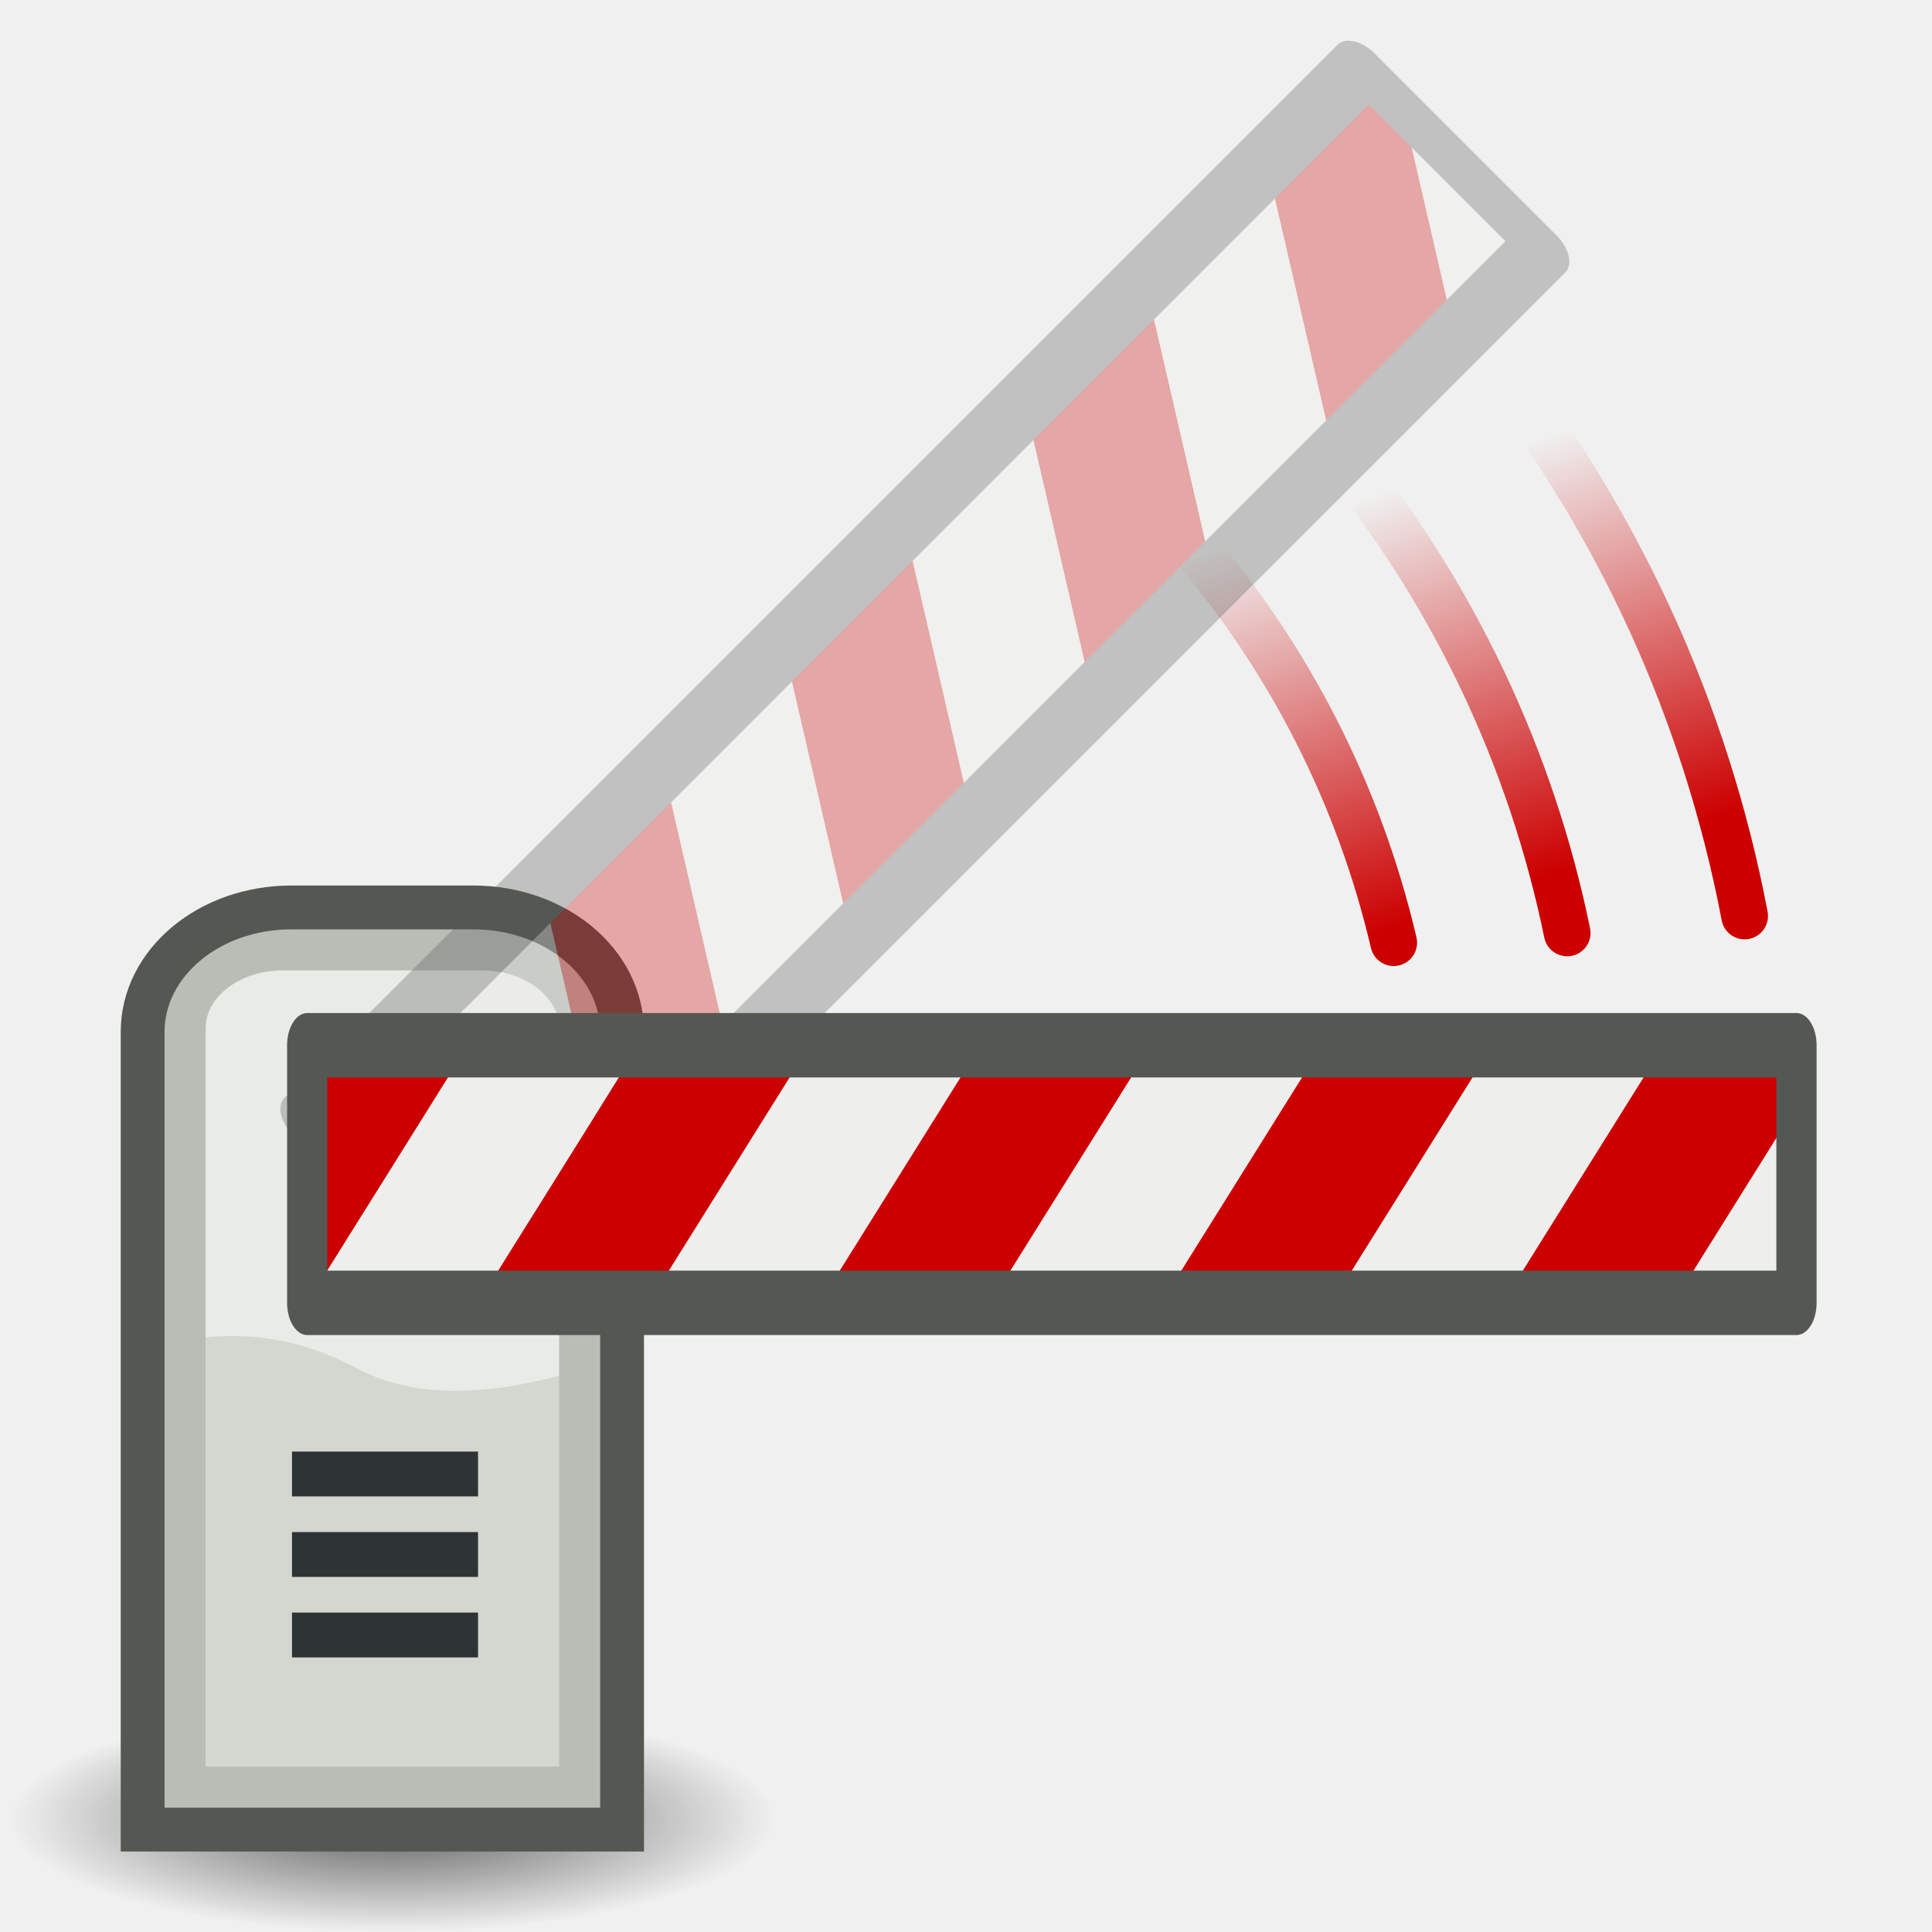
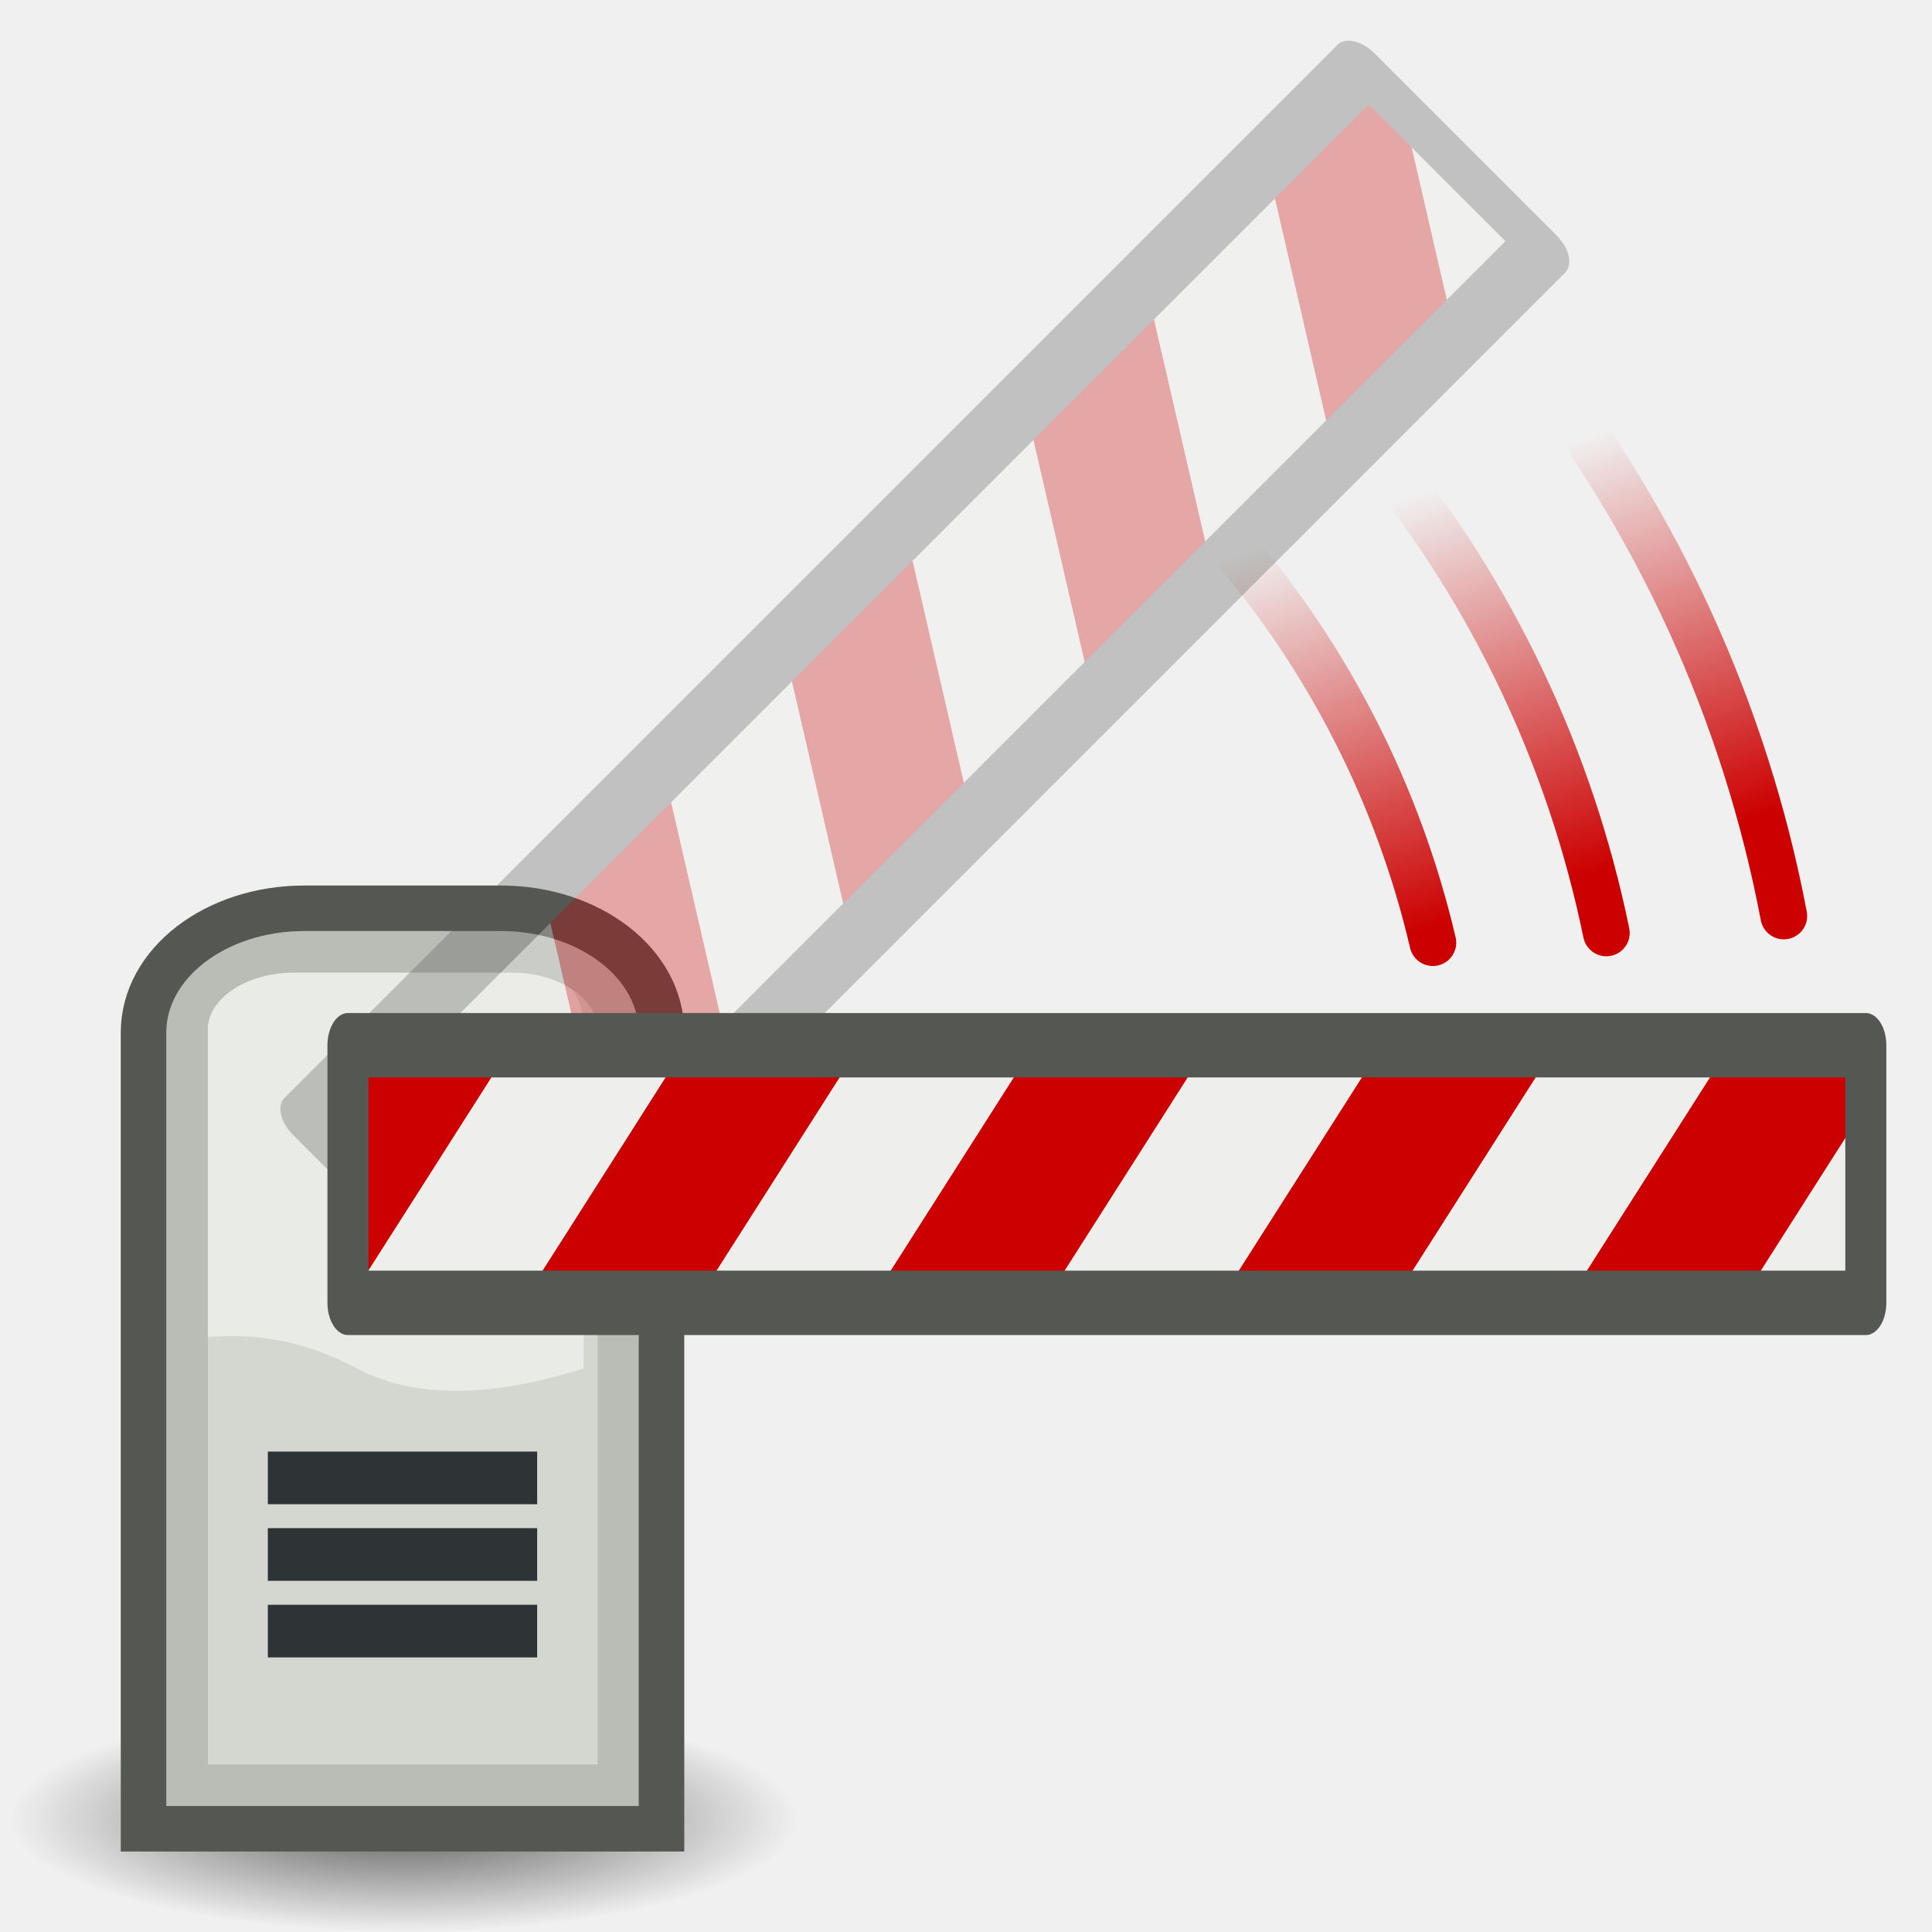
<svg xmlns="http://www.w3.org/2000/svg" xmlns:xlink="http://www.w3.org/1999/xlink" width="48" height="48" id="svg2" version="1.1">
  <defs id="defs4">
    <linearGradient id="linearGradient4045">
      <stop style="stop-color:#2e3436;stop-opacity:1;" offset="0" id="stop4047" />
      <stop style="stop-color:#2e3436;stop-opacity:0;" offset="1" id="stop4049" />
    </linearGradient>
    <linearGradient id="linearGradient3988">
      <stop style="stop-color:#cc0000;stop-opacity:1;" offset="0" id="stop3990" />
      <stop style="stop-color:#cc0000;stop-opacity:0;" offset="1" id="stop3992" />
    </linearGradient>
-     <linearGradient xlink:href="#linearGradient3988" id="linearGradient3994" x1="36.404" y1="8.156" x2="42.751" y2="18.531" gradientUnits="userSpaceOnUse" gradientTransform="matrix(0.5406695,-0.6513219,-0.6513219,-0.5406695,24.08751,1054.211)" />
+     <linearGradient xlink:href="#linearGradient3988" id="linearGradient3994" x1="36.404" y1="8.156" x2="42.751" y2="18.531" gradientUnits="userSpaceOnUse" gradientTransform="matrix(0.5406695,-0.6513219,-0.6513219,-0.5406695,25.06103,1054.211)" />
    <radialGradient xlink:href="#linearGradient4045" id="radialGradient4051" cx="9.938" cy="47.563" fx="9.938" fy="47.563" r="7.5" gradientTransform="matrix(0.8,-3.1097021e-7,6.5716317e-8,0.08545198,1.987497,42.18569)" gradientUnits="userSpaceOnUse" />
    <radialGradient gradientUnits="userSpaceOnUse" gradientTransform="matrix(4.445991,0,0,6.8665,67.25071,-104.6679)" r="8.754" fy="16.856" fx="-19.516" cy="16.856" cx="-19.516" id="radialGradient2437" xlink:href="#linearGradient2431" />
    <radialGradient gradientTransform="matrix(1.238342,0.00595485,-0.00650776,1.351272,-6.992513,-9.744842)" gradientUnits="userSpaceOnUse" r="22.376" fy="28.459" fx="26.544" cy="28.459" cx="26.544" id="radialGradient2207" xlink:href="#linearGradient2933" />
    <linearGradient id="linearGradient2933">
      <stop style="stop-color:#9cbcde;stop-opacity:1" offset="0" id="stop2935" />
      <stop style="stop-color:#204a87" offset="1" id="stop2937" />
    </linearGradient>
    <radialGradient gradientUnits="userSpaceOnUse" gradientTransform="matrix(1,0,0,0.595238,0,14.875)" r="15.75" fy="36.75" fx="25.125" cy="36.75" cx="25.125" id="radialGradient21650" xlink:href="#linearGradient21644" />
    <linearGradient id="linearGradient21644">
      <stop id="stop21646" offset="0" style="stop-color:#000000;stop-opacity:1;" />
      <stop id="stop21648" offset="1" style="stop-color:#000000;stop-opacity:0;" />
    </linearGradient>
    <linearGradient id="linearGradient2431">
      <stop id="stop2433" offset="0" style="stop-color:#ffffff;stop-opacity:1;" />
      <stop id="stop2435" offset="1" style="stop-color:#b8b8b8;stop-opacity:1;" />
    </linearGradient>
    <radialGradient xlink:href="#linearGradient21644-6" id="radialGradient4195-2" gradientUnits="userSpaceOnUse" gradientTransform="matrix(1,0,0,0.595238,0,14.875)" cx="25.125" cy="36.75" fx="25.125" fy="36.75" r="15.75" />
    <linearGradient id="linearGradient21644-6">
      <stop id="stop21646-7" offset="0" style="stop-color:#000000;stop-opacity:1;" />
      <stop id="stop21648-2" offset="1" style="stop-color:#000000;stop-opacity:0;" />
    </linearGradient>
    <radialGradient r="15.75" fy="36.75" fx="25.125" cy="36.75" cx="25.125" gradientTransform="matrix(1,0,0,0.595238,0,14.875)" gradientUnits="userSpaceOnUse" id="radialGradient4216" xlink:href="#linearGradient21644-6" />
  </defs>
  <g id="layer1" transform="translate(0,-1004.362)">
-     <path style="opacity:0.631;color:#000000;fill:url(#radialGradient4216);fill-opacity:1;fill-rule:evenodd;stroke:none;stroke-width:1;marker:none;visibility:visible;display:inline;overflow:visible" id="path21642-2" d="m 40.875,36.75 a 15.75,9.375 0 1 1 -31.5,0 15.75,9.375 0 1 1 31.5,0 z" transform="matrix(0.6031746,0,0,0.3,-5.39846,1038.525)" />
-     <path style="fill:#d3d7cf;fill-opacity:1;stroke:none" d="m 7,1027.862 5,0 c 1.385,0 2.5,0.892 2.5,2 l 0,20 -10,0 0,-20 c 0,-1.108 1.115,-2 2.5,-2 z" id="rect3763" />
+     <path style="opacity:0.631;color:#000000;fill:url(#radialGradient4216);fill-opacity:1;fill-rule:evenodd;stroke:none;stroke-width:1;marker:none;visibility:visible;display:inline;overflow:visible" id="path21642-2" d="m 40.875,36.75 c 0,5.178 -7.052,9.375 -15.75,9.375 -8.698,0 -15.75,-4.197 -15.75,-9.375 0,-5.178 7.052,-9.375 15.75,-9.375 8.698,0 15.75,4.197 15.75,9.375 z" transform="matrix(0.6209751,0,0,0.3,-5.56534,1038.525)" />
+     <path style="fill:#d3d7cf;fill-opacity:1;stroke:none" d="m 7.25,1027.862 5.5,0 c 1.524,0 2.75,0.892 2.75,2 l 0,20 -11,0 0,-20 c 0,-1.108 1.227,-2 2.75,-2 z" id="rect3763" />
    <path style="opacity:0.5;fill:#ffffff;fill-opacity:1;stroke:none" d="m 7,1027.862 c -1.385,0 -2.5,0.892 -2.5,2 l 0,7.812 c 1.618,-0.295 3.034,-0.027 4.375,0.688 1.646,0.878 3.756,0.588 5.625,0 l 0,-8.5 c 0,-1.108 -1.115,-2 -2.5,-2 l -5,0 z" id="path4001" />
-     <path style="fill:none;stroke:#babdb6;stroke-width:1.109" d="m 7.027,1027.917 4.945,0 c 1.37,0 2.473,0.887 2.473,1.99 l 0,18.901 -9.891,0 0,-18.901 c 0,-1.102 1.103,-1.99 2.473,-1.99 z" id="rect4006" />
-     <path style="fill:none;stroke:#555753;stroke-width:1.089" d="m 7.243,1026.907 4.514,0 c 2.049,0 3.698,1.379 3.698,3.093 l 0,19.818 -11.911,0 0,-19.818 c 0,-1.713 1.649,-3.093 3.698,-3.093 z" id="rect4032" />
-     <path style="fill:none;stroke:#2e3436;stroke-width:1.114px;stroke-linecap:butt;stroke-linejoin:miter;stroke-opacity:1" d="m 7.255,1040.983 4.622,0" id="path4037" />
-     <path style="fill:none;stroke:#2e3436;stroke-width:1.114px;stroke-linecap:butt;stroke-linejoin:miter;stroke-opacity:1" d="m 7.255,1042.983 4.622,0" id="path4039" />
-     <path id="path4041" d="m 7.255,1044.983 4.622,0" style="fill:none;stroke:#2e3436;stroke-width:1.114px;stroke-linecap:butt;stroke-linejoin:miter;stroke-opacity:1" />
-     <path id="path3974" style="fill:none;stroke:url(#linearGradient3994);stroke-width:1.161;stroke-linecap:round;stroke-miterlimit:4;stroke-dasharray:none" d="m 34.626,1027.782 c -0.855,-3.65 -2.576,-7.04 -5.019,-9.884 m 9.329,9.642 c -0.893,-4.343 -2.82,-8.406 -5.617,-11.846 m 10.026,11.425 c -0.961,-5.051 -3.125,-9.796 -6.309,-13.833" />
+     <path style="fill:none;stroke:#babdb6;stroke-width:1.159" d="m 7.296,1027.948 5.42,0 c 1.501,0 2.71,0.885 2.71,1.984 l 0,18.845 -10.841,0 0,-18.845 c 0,-1.099 1.209,-1.984 2.71,-1.984 z" id="rect4006" />
+     <path style="fill:none;stroke:#555753;stroke-width:1.131" d="m 7.561,1026.928 4.878,0 c 2.214,0 3.996,1.377 3.996,3.087 l 0,19.782 -12.869,0 0,-19.782 c 0,-1.71 1.782,-3.087 3.996,-3.087 z" id="rect4032" />
+     <path style="fill:none;stroke:#2e3436;stroke-width:1.308px;stroke-linecap:butt;stroke-linejoin:miter;stroke-opacity:1" d="m 6.654,1041.08 6.692,0" id="path4037" />
+     <path style="fill:none;stroke:#2e3436;stroke-width:1.308px;stroke-linecap:butt;stroke-linejoin:miter;stroke-opacity:1" d="m 6.654,1042.983 6.692,0" id="path4039" />
+     <path id="path4041" d="m 6.654,1044.886 6.692,0" style="fill:none;stroke:#2e3436;stroke-width:1.308px;stroke-linecap:butt;stroke-linejoin:miter;stroke-opacity:1" />
+     <path id="path3974" style="fill:none;stroke:url(#linearGradient3994);stroke-width:1.161;stroke-linecap:round;stroke-miterlimit:4;stroke-dasharray:none" d="m 35.599,1027.782 c -0.855,-3.65 -2.576,-7.04 -5.019,-9.884 m 9.329,9.642 c -0.893,-4.343 -2.82,-8.406 -5.617,-11.846 m 10.026,11.425 c -0.961,-5.051 -3.125,-9.796 -6.309,-13.833" />
    <g id="g4055" style="opacity:0.309" transform="matrix(1.3,0.3,0.3,1.3,-311.1508,-310.9411)">
      <path transform="translate(0,1004.362)" id="path3955" d="M 36,4 34,6 34,2 z" style="fill:#eeeeec;stroke:none" />
      <path id="path3896-7-0" d="m 25,1019.362 3,-3 0,-6 -3,3 z" style="fill:#cc0000;stroke:none" />
      <path id="path3896-3" d="m 22,1022.362 3,-3 0,-6 -3,3 z" style="fill:#eeeeec;stroke:none" />
      <path id="path3896-7-3" d="m 19,1025.362 3,-3 0,-6 -3,3 z" style="fill:#cc0000;stroke:none" />
      <path id="path3896-8" d="m 16,1028.362 3,-3 0,-6 -3,3 z" style="fill:#eeeeec;stroke:none" />
      <path id="path3896-7" d="m 13,1031.362 3,-3 0,-6 -3,3 z" style="fill:#cc0000;stroke:none" />
      <path transform="translate(0,1004.362)" id="path3894" d="m 10,30 0,-6 -3,3 z" style="fill:#cc0000;stroke:none" />
      <path transform="translate(0,1004.362)" id="path3896" d="m 10,30 3,-3 0,-6 -3,3 z" style="fill:#eeeeec;stroke:none" />
      <path id="path3896-7-1" d="m 31,1013.362 3,-3 0,-4 -1,-1 -2,2 z" style="fill:#cc0000;stroke:none" />
      <path id="path3896-6" d="m 28,1016.362 3,-3 0,-6 -3,3 z" style="fill:#eeeeec;stroke:none" />
      <rect transform="matrix(0.7071068,-0.7071068,0.7071068,0.7071068,0,0)" y="734.476" x="-724.333" height="4" width="37" id="rect3765" style="fill:none;stroke:#555753;stroke-width:1;stroke-linecap:round;stroke-linejoin:round;stroke-opacity:1" />
    </g>
-     <g id="g4068" transform="matrix(0.7071068,1.131371,-0.7071068,1.131371,731.9659,-144.8312)">
+     <g id="g4068" transform="matrix(0.7206907,1.131371,-0.7206907,1.131371,746.8929,-144.8312)">
      <path style="fill:#eeeeec;stroke:none" d="M 36,4 34,6 34,2 z" id="path4070" transform="translate(0,1004.362)" />
      <path style="fill:#cc0000;stroke:none" d="m 25,1019.362 3,-3 0,-6 -3,3 z" id="path4072" />
      <path style="fill:#eeeeec;stroke:none" d="m 22,1022.362 3,-3 0,-6 -3,3 z" id="path4074" />
      <path style="fill:#cc0000;stroke:none" d="m 19,1025.362 3,-3 0,-6 -3,3 z" id="path4076" />
      <path style="fill:#eeeeec;stroke:none" d="m 16,1028.362 3,-3 0,-6 -3,3 z" id="path4078" />
      <path style="fill:#cc0000;stroke:none" d="m 13,1031.362 3,-3 0,-6 -3,3 z" id="path4080" />
      <path style="fill:#cc0000;stroke:none" d="m 10,30 0,-6 -3,3 z" id="path4082" transform="translate(0,1004.362)" />
      <path style="fill:#eeeeec;stroke:none" d="m 10,30 3,-3 0,-6 -3,3 z" id="path4084" transform="translate(0,1004.362)" />
      <path style="fill:#cc0000;stroke:none" d="m 31,1013.362 3,-3 0,-4 -1,-1 -2,2 z" id="path4086" />
      <path style="fill:#eeeeec;stroke:none" d="m 28,1016.362 3,-3 0,-6 -3,3 z" id="path4088" />
      <rect style="fill:none;stroke:#555753;stroke-width:1;stroke-linecap:round;stroke-linejoin:round;stroke-opacity:1" id="rect4090" width="37" height="4" x="-724.333" y="734.476" transform="matrix(0.7071068,-0.7071068,0.7071068,0.7071068,0,0)" />
    </g>
  </g>
</svg>
